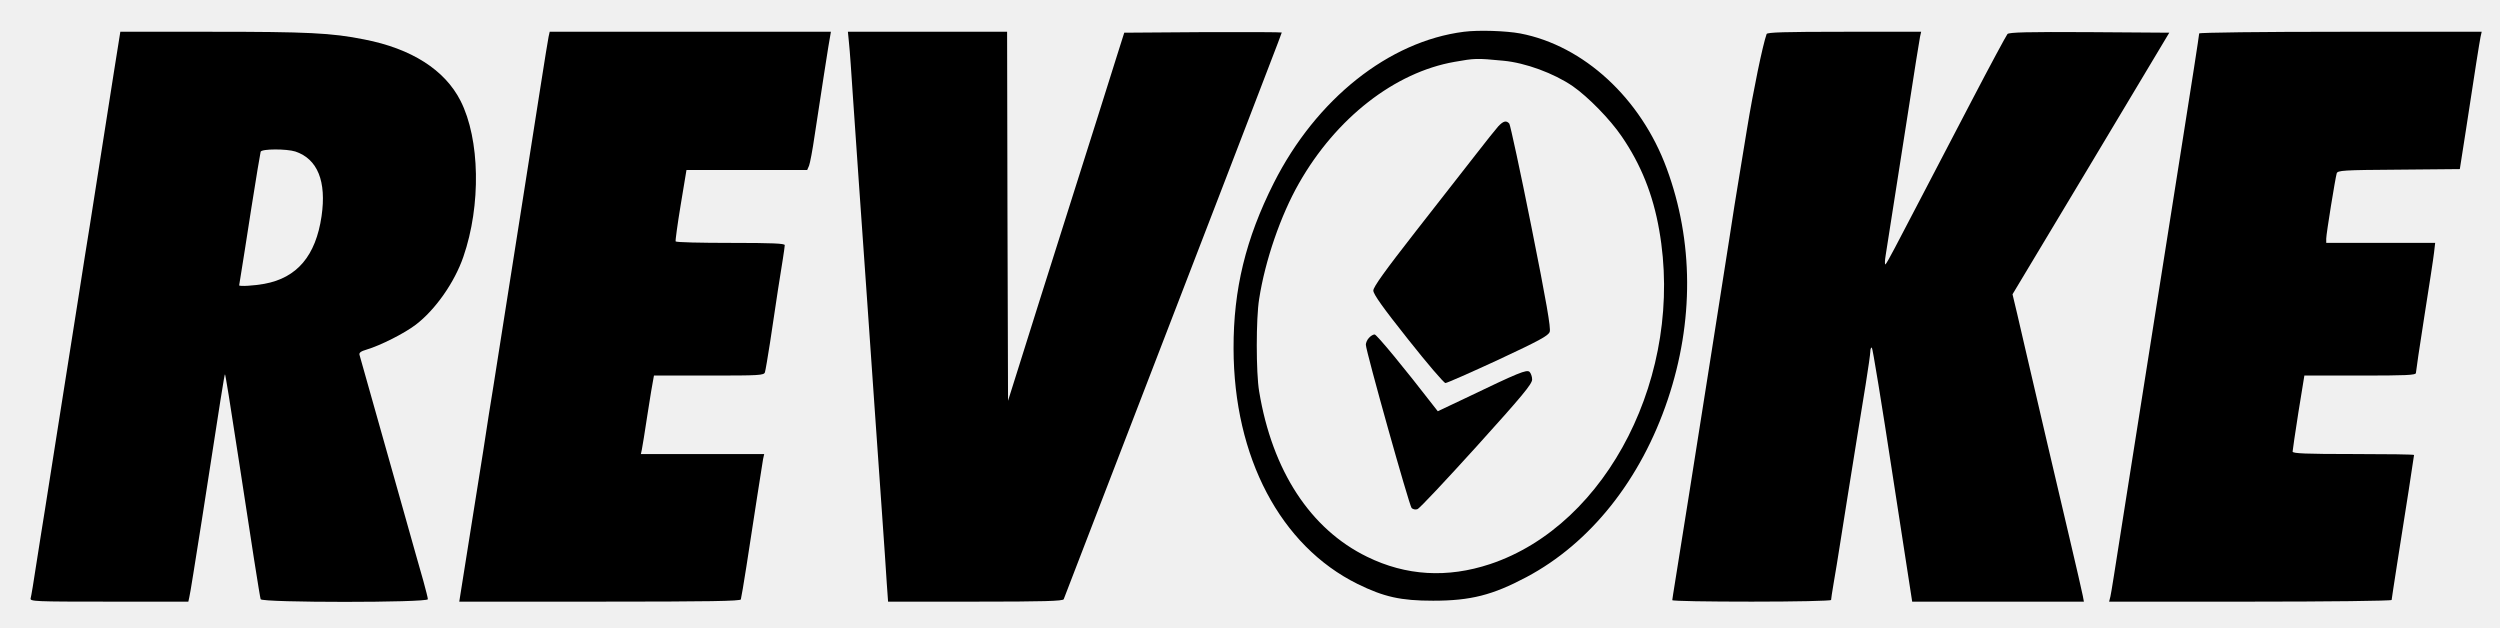
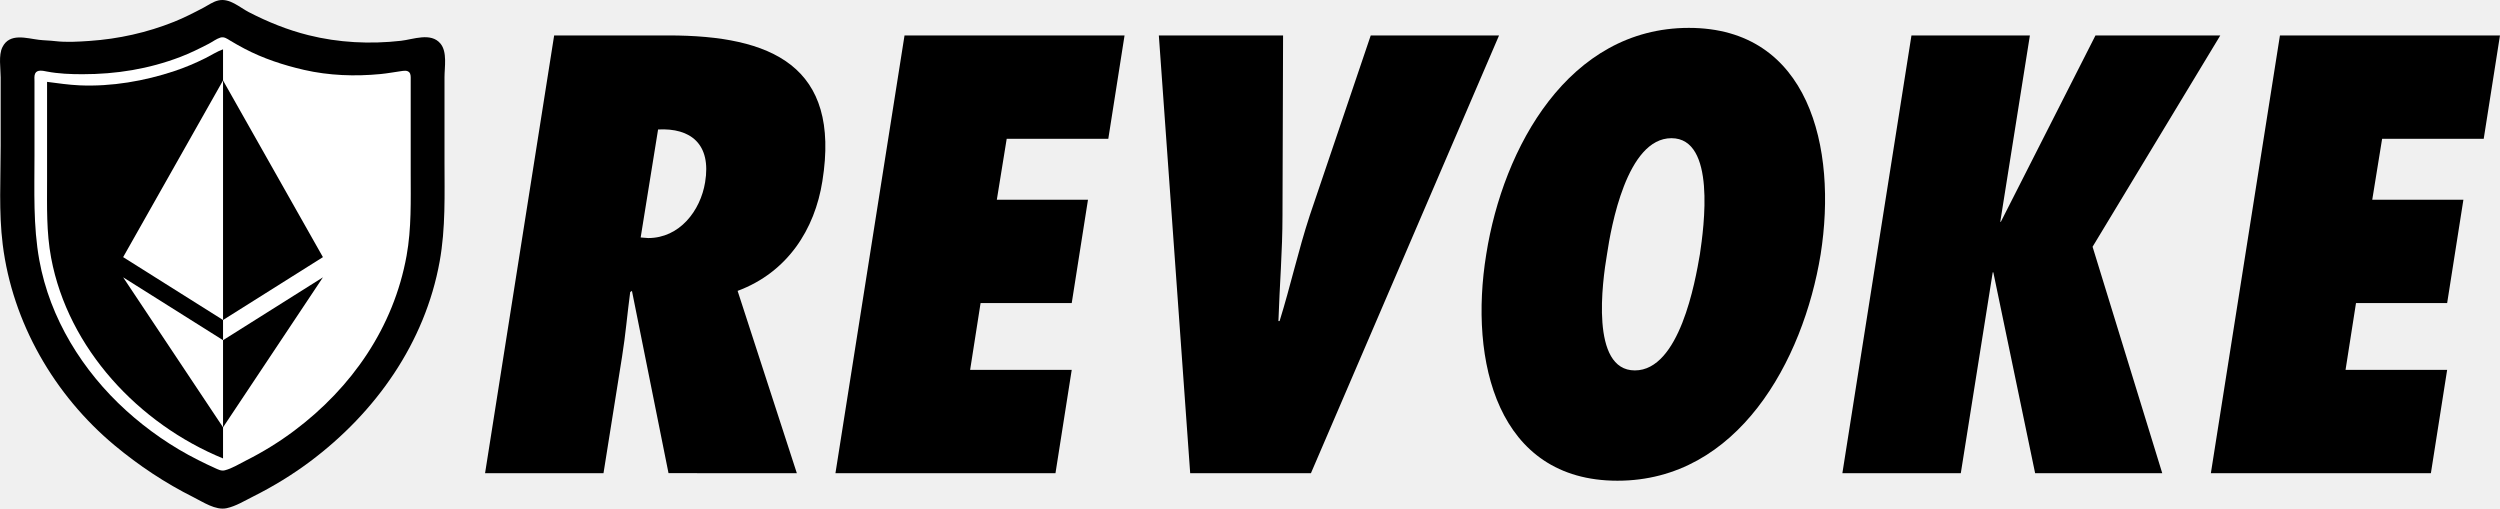
- <svg xmlns="http://www.w3.org/2000/svg" version="1.0" width="1338pt" height="336pt" viewBox="0 0 1338 336" preserveAspectRatio="xMidYMid meet">
-   <g transform="translate(0,336) scale(0.1,-0.1)" fill="#000000" stroke="none">
-     <path d="M7835 3190 c-402 -51 -791 -360 -1018 -810 -150 -298 -216 -569 -215 -885 1 -582 251 -1056 663 -1260 142 -70 232 -90 405 -90 201 0 318 30 499 126 343 182 613 522 757 951 140 417 138 847 -6 1237 -138 375 -444 657 -784 722 -76 14 -222 19 -301 9z m211 -155 c118 -11 270 -67 371 -136 82 -57 200 -177 263 -270 102 -149 167 -310 200 -500 136 -768 -274 -1578 -905 -1788 -229 -76 -450 -63 -658 39 -304 148 -508 461 -578 885 -17 99 -17 392 0 495 32 207 116 449 213 619 199 350 513 594 833 650 108 19 116 20 261 6z" />
-     <path d="M8018 2683 c-14 -16 -67 -82 -118 -148 -52 -66 -196 -251 -322 -412 -167 -214 -228 -299 -228 -318 0 -19 50 -90 186 -261 102 -129 192 -234 200 -234 8 0 135 56 282 124 218 102 269 129 276 150 7 18 -17 158 -98 563 -59 296 -113 544 -118 551 -16 19 -32 15 -60 -15z" />
-     <path d="M7327 1552 c-10 -10 -17 -27 -17 -37 0 -33 232 -860 245 -874 7 -7 21 -10 31 -6 11 3 153 155 317 336 244 270 297 334 297 358 0 16 -7 34 -14 41 -16 13 -56 -3 -341 -140 l-150 -71 -25 32 c-153 198 -302 379 -313 379 -8 0 -21 -8 -30 -18z" />
-     <path d="M611 2983 c-87 -551 -111 -708 -130 -828 -12 -71 -39 -245 -61 -385 -22 -140 -49 -311 -60 -380 -11 -69 -38 -240 -60 -380 -22 -140 -49 -309 -59 -375 -11 -66 -31 -196 -46 -290 -14 -93 -28 -178 -31 -187 -5 -17 20 -18 419 -18 l425 0 5 23 c4 12 33 198 67 412 104 675 121 779 124 782 2 2 26 -144 76 -472 61 -402 111 -722 115 -732 6 -19 895 -19 895 0 0 6 -11 50 -24 97 -14 47 -61 216 -106 375 -96 341 -229 813 -236 836 -3 11 7 19 38 28 74 22 201 86 263 133 105 80 208 227 255 364 95 275 89 629 -15 834 -84 166 -263 280 -516 329 -174 35 -304 41 -815 41 l-490 0 -33 -207z m970 -434 c119 -40 167 -160 140 -346 -31 -212 -131 -330 -306 -362 -53 -10 -135 -15 -135 -8 0 1 5 29 10 62 6 33 30 191 55 350 25 160 48 296 50 303 6 16 139 16 186 1z" />
-     <path d="M2936 3163 c-3 -16 -22 -129 -41 -253 -19 -124 -62 -396 -95 -605 -33 -209 -78 -495 -100 -635 -22 -140 -49 -309 -59 -375 -11 -66 -36 -223 -55 -350 -20 -126 -43 -270 -51 -320 -13 -82 -57 -358 -71 -447 l-6 -38 751 0 c592 0 753 3 756 12 2 7 16 87 30 178 39 257 84 542 89 573 l6 27 -330 0 -330 0 5 23 c3 12 16 96 30 187 14 91 28 175 31 188 l4 22 295 0 c271 0 294 1 299 18 3 9 15 80 27 157 33 223 58 385 69 450 5 33 10 66 10 73 0 9 -65 12 -289 12 -160 0 -292 3 -295 8 -2 4 10 92 27 195 l31 187 323 0 323 0 10 23 c5 12 19 85 30 162 47 307 60 393 73 473 l14 82 -753 0 -752 0 -6 -27z" />
-     <path d="M4544 3128 c4 -35 13 -164 21 -288 16 -237 41 -592 75 -1075 11 -159 29 -418 40 -575 11 -157 29 -413 40 -570 11 -157 23 -329 26 -382 l7 -98 467 0 c365 0 469 3 473 13 5 14 64 165 307 797 162 420 359 932 555 1440 48 124 104 270 125 325 21 55 70 183 109 284 39 101 71 185 71 187 0 2 -190 3 -422 2 l-421 -3 -38 -120 c-52 -167 -140 -444 -259 -820 -125 -393 -205 -649 -273 -865 l-52 -165 -3 988 -2 987 -426 0 -426 0 6 -62z" />
-     <path d="M9455 3178 c-21 -58 -72 -306 -105 -508 -22 -135 -45 -272 -50 -305 -6 -33 -26 -161 -45 -285 -19 -124 -62 -396 -95 -605 -33 -209 -87 -551 -120 -760 -33 -209 -67 -420 -75 -470 -8 -50 -15 -93 -15 -97 0 -5 191 -8 425 -8 234 0 425 4 425 9 0 4 6 46 14 92 8 46 24 142 35 214 20 125 50 317 91 570 11 66 31 191 45 277 14 86 25 166 25 177 0 12 3 21 8 21 4 0 54 -306 111 -680 l105 -680 459 0 460 0 -6 32 c-3 18 -36 159 -72 313 -36 154 -91 388 -122 520 -74 319 -89 384 -113 485 -11 47 -31 132 -44 190 l-25 105 420 700 419 700 -427 3 c-333 2 -430 -1 -439 -10 -6 -7 -93 -168 -192 -358 -99 -190 -222 -426 -274 -525 -52 -99 -114 -217 -137 -262 -24 -46 -46 -85 -50 -88 -4 -2 -4 19 1 48 9 58 74 475 113 722 45 293 66 420 71 448 l6 27 -412 0 c-319 0 -412 -3 -415 -12z" />
-     <path d="M11770 3181 c0 -8 -44 -292 -90 -581 -11 -69 -38 -240 -60 -380 -22 -140 -49 -311 -60 -380 -11 -69 -38 -240 -60 -380 -22 -140 -49 -311 -60 -380 -11 -69 -38 -240 -60 -380 -69 -439 -79 -504 -85 -532 l-7 -28 756 0 c416 0 756 4 756 9 0 4 14 93 30 197 43 269 90 573 90 579 0 3 -146 5 -325 5 -253 0 -325 3 -325 13 0 6 14 101 31 210 l32 197 298 0 c246 0 299 2 299 14 0 7 20 143 45 302 25 159 49 313 52 342 l6 52 -292 0 -291 0 0 23 c0 25 48 321 56 349 5 16 32 18 332 20 l327 3 32 205 c50 329 73 473 79 503 l6 27 -756 0 c-416 0 -756 -4 -756 -9z" />
+ <svg xmlns="http://www.w3.org/2000/svg" width="2187.53mm" height="445.045mm" viewBox="0 0 218.753 44.505" version="1.1" id="svg5">
+   <defs id="defs2" />
+   <g id="layer1" transform="translate(-64.43718,-54.95775)">
+     <g aria-label="REVOKE" id="text2717" style="font-style:oblique;font-weight:bold;font-stretch:condensed;font-size:50.8px;line-height:1.25;font-family:'Futura Condensed Extra';-inkscape-font-specification:'Futura Condensed Extra Bold Oblique Condensed';stroke-width:0.265" transform="translate(1.803663,1.354667)">
+       <path d="m 132.357,95.007 -5.182,-15.951 c 4.369,-1.626 6.756,-5.385 7.417,-9.601 1.626,-10.109 -4.47,-12.751 -13.462,-12.751 h -10.008 l -6.045,38.303 h 10.363 l 1.626,-10.211 c 0.305,-1.88 0.457,-3.759 0.711,-5.639 l 0.152,-0.102 3.2,15.951 z m -13.665,-20.625 1.524,-9.449 c 2.845,-0.152 4.674,1.27 4.115,4.623 -0.406,2.489 -2.235,4.877 -4.978,4.877 z" id="path4607" />
+       <path d="m 135.736,95.007 h 19.253 l 1.422,-9.042 h -8.89 l 0.914,-5.842 h 7.976 l 1.422,-9.042 h -7.976 l 0.864,-5.334 h 8.89 l 1.422,-9.042 h -19.253 z" id="path4609" />
+       <path d="m 177.343,95.007 16.459,-38.303 h -11.227 l -5.334,15.748 c -1.016,3.099 -1.676,6.147 -2.642,9.246 h -0.102 c 0.102,-3.099 0.356,-6.147 0.356,-9.246 l 0.051,-15.748 h -10.871 l 2.743,38.303 z" id="path4611" />
+       <path d="m 192.682,75.855 c -1.524,9.347 0.965,19.812 11.481,19.812 10.516,0 16.256,-10.465 17.78,-19.812 1.473,-9.347 -1.016,-19.812 -11.532,-19.812 -10.516,0 -16.256,10.465 -17.729,19.812 z m 10.566,0 c 0.356,-2.388 1.727,-10.16 5.639,-10.16 3.912,0 2.845,7.772 2.489,10.16 -0.406,2.388 -1.778,10.16 -5.69,10.16 -3.912,0 -2.845,-7.772 -2.438,-10.16 z" id="path4613" />
+       <path d="m 251.833,95.007 -6.096,-19.812 11.176,-18.491 h -10.922 l -8.28,16.307 h -0.152 v 0.102 l 0.102,-0.102 h -0.051 0.051 l 2.591,-16.307 h -10.363 l -6.045,38.303 h 10.363 l 2.794,-17.577 h 0.102 -0.051 l 3.658,17.577 z" id="path4615" />
+       <path d="m 256.088,95.007 h 19.253 l 1.422,-9.042 h -8.89 l 0.914,-5.842 h 7.976 l 1.422,-9.042 h -7.976 l 0.864,-5.334 h 8.89 l 1.422,-9.042 h -19.253 z" id="path4617" />
+     </g>
+     <g id="g43" transform="matrix(0.07782497,0,0,0.07782497,64.43718,54.95775)">
+       <path style="fill:#000000;stroke:none" d="m 245.753,0.441 c -6.215,1.345 -11.459,5.319 -17,8.226 -10.826,5.678 -21.624,11.255 -33,15.806 -30.485,12.194 -62.322,19.288 -95,21.538 -12.94,0.892 -26.055,1.724 -39,0.197 -5.972,-0.705 -12.002,-0.721 -18,-1.441 -14.069,-1.689 -32.836,-8.092 -41,8.156 -4.654,9.261 -2,23.864 -2,33.999 v 77 c 0,36.816 -2.263,74.434 2.286,111 10.928,87.825 58.024,169.34 125.714,225.753 27.419,22.851 57.064,42.526 89,58.494 10.611,5.305 24.623,14.871 37,12.235 10.33,-2.2 20.617,-8.543 30,-13.235 22.351,-11.177 43.996,-24.395 64,-39.374 73.618,-55.123 129.06,-133.302 145.576,-224.873 6.756,-37.461 5.424,-75.09 5.424,-113 V 86.922 c 0,-11.448 3.289,-28.485 -4.532,-37.907 -10.754,-12.953 -30.566,-4.709 -44.468,-3.143 -34.725,3.912 -69.988,2.178 -104,-6.325 -23.446,-5.861 -45.56,-14.818 -67,-25.883 -10.421,-5.379 -21.423,-15.946 -34,-13.223 z" id="path353" />
+       <path style="fill:#ffffff;stroke:none" d="m 247.753,42.274 c -4.581,1.422 -8.755,4.718 -13,6.909 -10.445,5.391 -21.004,10.647 -32,14.834 -35.713,13.597 -71.941,19.424 -110,19.424 -13.364,0 -26.833,-0.493 -40,-3 -4.022,-0.766 -11.012,-2.579 -13.258,2.228 -1.201,2.571 -0.741,6.018 -0.742,8.772 v 19 65 c 0,39.196 -1.571,78.282 5.424,117 11.842,65.535 48.699,124.742 97.576,169.075 24.173,21.925 51.789,41.063 81,55.678 6.292,3.148 12.561,6.271 19,9.107 3.584,1.579 6.97,3.511 11,2.487 8.183,-2.079 16.478,-7.329 24,-11.1 18.831,-9.44 37.141,-20.75 54,-33.374 64.907,-48.6 111.877,-116.402 126.386,-196.873 5.552,-30.794 4.614,-61.836 4.614,-93 v -84 l -0.001,-21 c -0.014,-2.669 0.327,-6.191 -1.741,-8.258 -2.376,-2.374 -6.315,-1.579 -9.258,-1.163 -7.661,1.085 -15.296,2.505 -23,3.251 -28.558,2.766 -57.974,1.731 -86,-4.711 -23.057,-5.3 -46.013,-12.827 -67,-23.9 -5.403,-2.851 -10.776,-5.863 -16,-9.029 -3.447,-2.09 -6.787,-4.664 -11,-3.357 z" id="path355" />
+       <path style="fill:#000000;stroke:none;stroke-width:0.989" d="M 52.904,92.043 V 202.839 c 0,29.304 -0.859,58.126 4.561,87.054 19.126,102.076 98.59,186.698 193.288,225.548 V 55.441 c -6.913,2.516 -13.215,6.638 -19.785,9.923 -11.072,5.536 -22.875,10.54 -34.624,14.457 -33.956,11.321 -70.989,17.71 -106.839,16.141 -12.277,-0.538 -24.414,-2.377 -36.602,-3.918" id="path357" />
+       <path d="m 250.753,289.704 v 70.081 L 138.441,289.097 250.753,90.441 Z m 0,92.78 -112.312,-70.687 112.312,168.645 c 1e-5,-32.652 1e-5,-65.305 0,-97.957 z" id="path2230-6" style="fill:#ffffff;stroke-width:0.75" />
+       <path d="m 250.753,289.715 v 70.085 L 363.066,289.108 250.753,90.441 Z m 0,92.785 112.312,-70.691 -112.312,168.654 c -1e-5,-32.654 -1e-5,-65.308 0,-97.963 z" id="path4073" style="stroke-width:0.75" />
+     </g>
  </g>
</svg>
